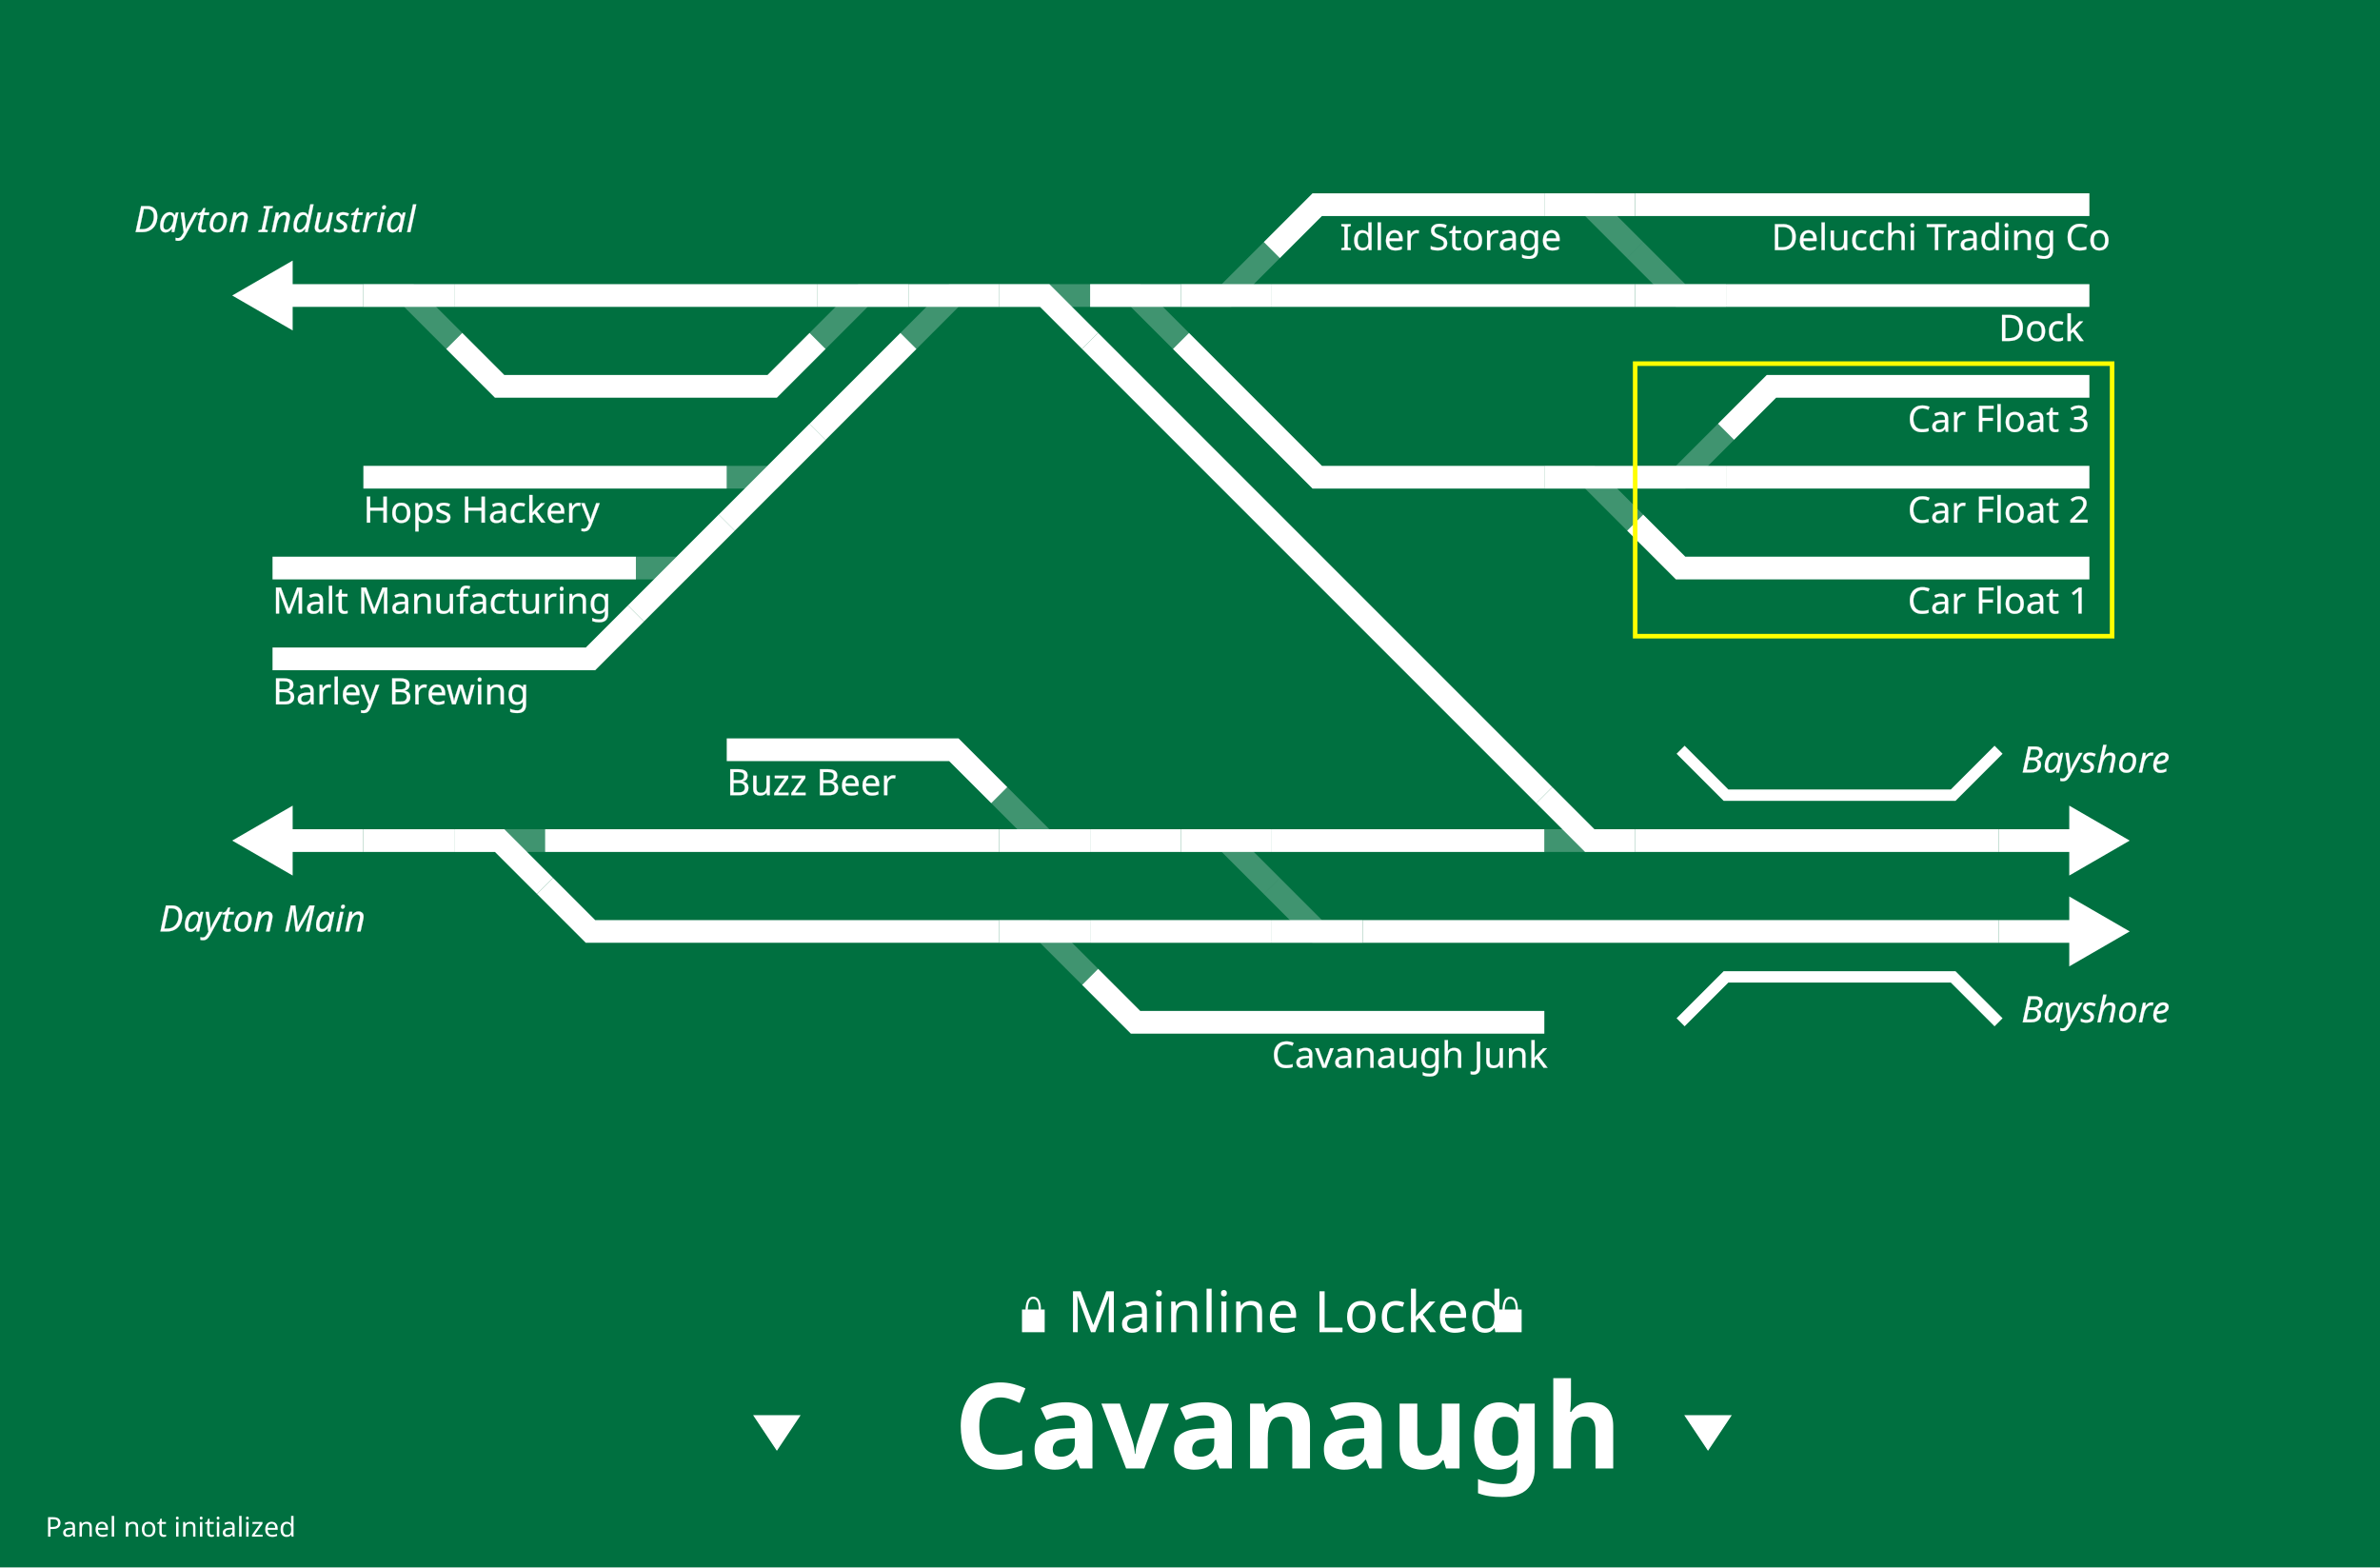
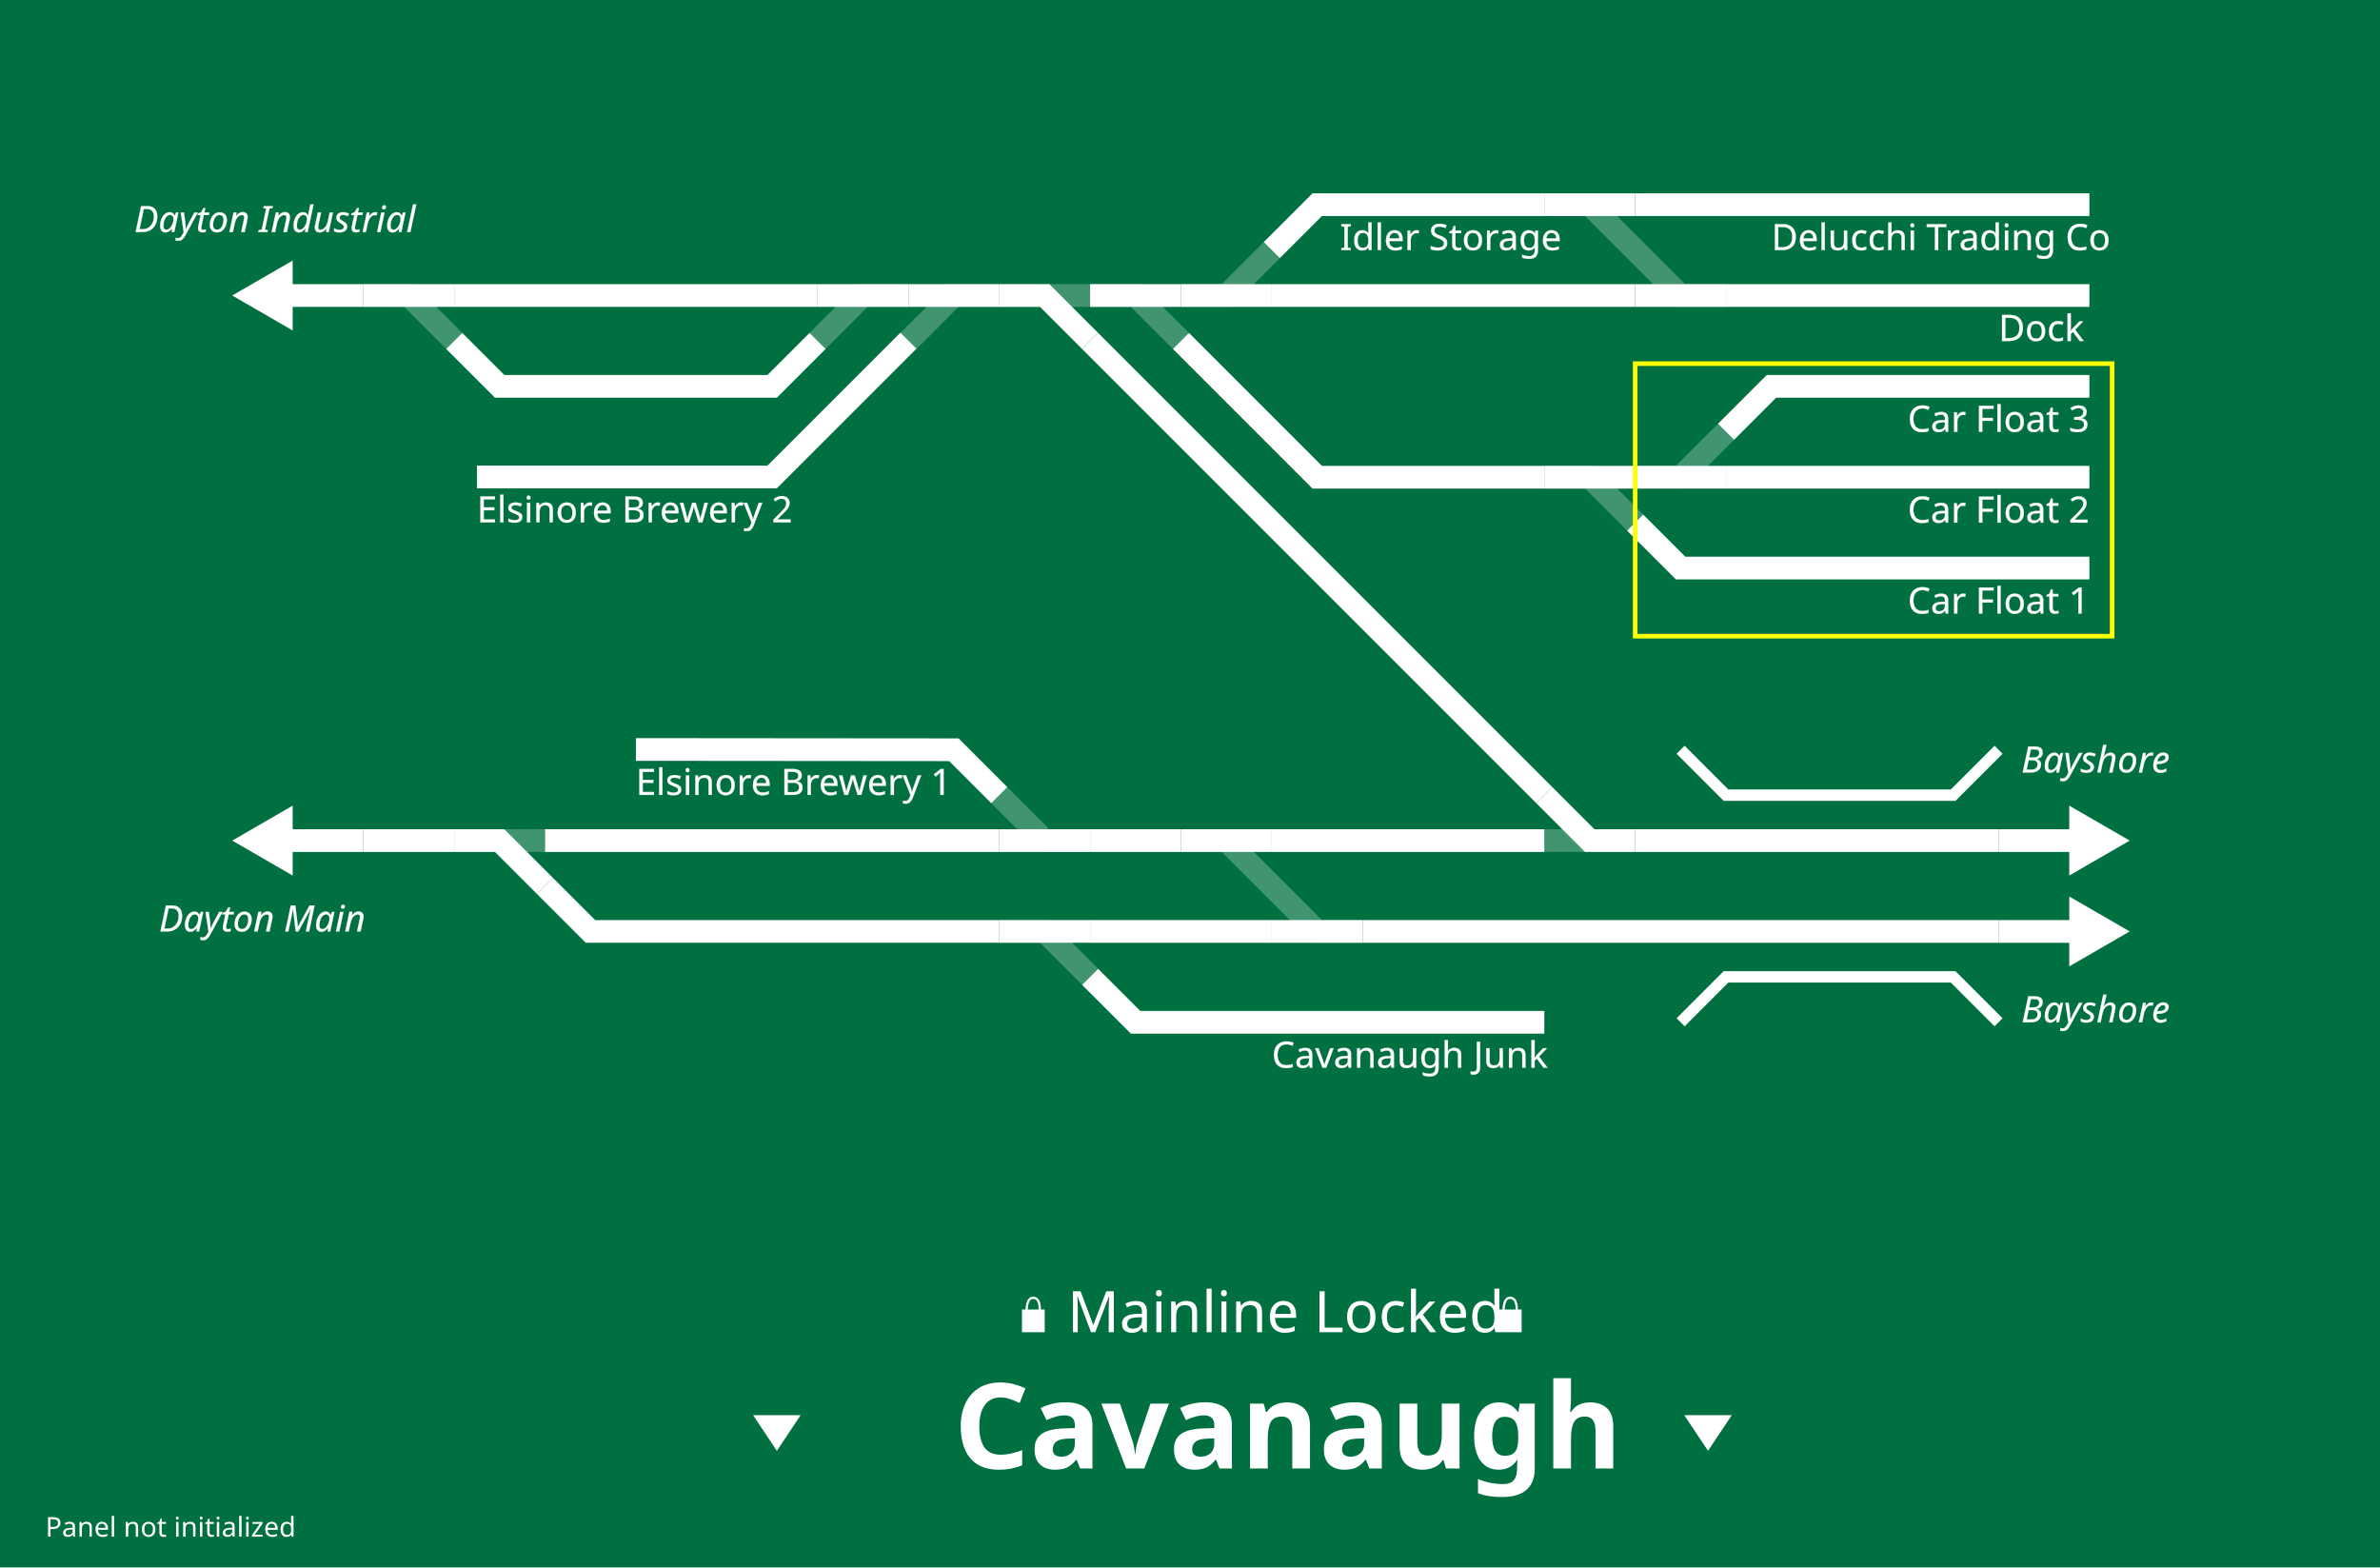
<svg xmlns="http://www.w3.org/2000/svg" xmlns:xlink="http://www.w3.org/1999/xlink" width="1047.958" height="690.115" id="svg2" version="1.1">
  <defs id="defs4">
    <marker orient="auto" refY="0.0" refX="0.0" id="StopS" style="overflow:visible">
      <path id="path4089" d="M 0,5.65 0,-5.65" style="fill:none;stroke:#ffffff;stroke-width:1pt" transform="scale(0.6,0.2)" />
    </marker>
    <linearGradient id="linearGradient5066">
      <stop style="stop-color:#000000;stop-opacity:0.188;" offset="0" id="stop5068" />
      <stop style="stop-color:#000000;stop-opacity:0;" offset="1" id="stop5070" />
    </linearGradient>
    <linearGradient id="linearGradient4692">
      <stop id="stop4694" offset="0" style="stop-color:#ffffff;stop-opacity:0.753;" />
      <stop id="stop4696" offset="1" style="stop-color:#ffffff;stop-opacity:0;" />
    </linearGradient>
    <linearGradient id="linearGradient4186">
      <stop style="stop-color:#808080;stop-opacity:1;" offset="0" id="stop4188" />
      <stop style="stop-color:#000000;stop-opacity:0;" offset="1" id="stop4190" />
    </linearGradient>
    <linearGradient id="linearGradient4137" paint="solid">
      <stop style="stop-color:#00ff00;stop-opacity:1;" offset="0" id="stop4139" />
    </linearGradient>
    <linearGradient xlink:href="#linearGradient4186" id="linearGradient4976" gradientUnits="userSpaceOnUse" x1="39.5" y1="75.114" x2="70.5" y2="75.114" />
    <linearGradient xlink:href="#linearGradient4186" id="linearGradient4978" gradientUnits="userSpaceOnUse" x1="39.5" y1="75.114" x2="70.5" y2="75.114" />
    <radialGradient xlink:href="#linearGradient4692" id="radialGradient5060" gradientUnits="userSpaceOnUse" cx="55" cy="75.114" fx="55" fy="75.114" r="15" />
    <radialGradient xlink:href="#linearGradient5066" id="radialGradient5064" gradientUnits="userSpaceOnUse" cx="55" cy="75.114" fx="55" fy="75.114" r="15" />
    <radialGradient xlink:href="#linearGradient4692" id="radialGradient4247" gradientUnits="userSpaceOnUse" cx="55" cy="75.114" fx="55" fy="75.114" r="15" />
    <radialGradient xlink:href="#linearGradient5066" id="radialGradient4249" gradientUnits="userSpaceOnUse" cx="55" cy="75.114" fx="55" fy="75.114" r="15" />
    <radialGradient xlink:href="#linearGradient5066" id="radialGradient4251" gradientUnits="userSpaceOnUse" cx="55" cy="75.114" fx="55" fy="75.114" r="15" />
    <linearGradient xlink:href="#linearGradient4186" id="linearGradient4253" gradientUnits="userSpaceOnUse" x1="39.5" y1="75.114" x2="70.5" y2="75.114" />
    <linearGradient xlink:href="#linearGradient4186" id="linearGradient4255" gradientUnits="userSpaceOnUse" x1="39.5" y1="75.114" x2="70.5" y2="75.114" />
    <marker orient="auto" refY="0" refX="0.6" id="TriangleAuthNBMarker" style="overflow:visible">
      <path id="TriangleAuthNBMarkerPath" d="m 5.77,0 -8.65,5 0,-10 8.65,5 z" style="fill:#00ff00;fill-rule:evenodd;stroke:#00ff00;stroke-width:1pt;marker-start:none" transform="scale(0.2,0.2)" />
    </marker>
    <marker orient="auto" refY="0" refX="-0.6" id="TriangleAuthSBMarker" style="overflow:visible">
      <path id="TriangleAuthSBMarkerPath" d="m 5.77,0 -8.65,5 0,-10 8.65,5 z" style="fill:#00ff00;fill-rule:evenodd;stroke:#00ff00;stroke-width:1pt;marker-start:none" transform="scale(-0.2,-0.2)" />
    </marker>
    <marker orient="auto" refY="0" refX="0.6" id="TriangleOccupiedNBMarker" style="overflow:visible">
      <path id="TriangleOccupiedNBMarkerPath" d="m 5.77,0 -8.65,5 0,-10 8.65,5 z" style="fill:#ff0000;fill-rule:evenodd;stroke:#ff0000;stroke-width:1pt;marker-start:none" transform="scale(0.2,0.2)" />
    </marker>
    <marker orient="auto" refY="0" refX="-0.6" id="TriangleOccupiedSBMarker" style="overflow:visible">
      <path id="TriangleOccupiedSBMarkerPath" d="m 5.77,0 -8.65,5 0,-10 8.65,5 z" style="fill:#ff0000;fill-rule:evenodd;stroke:#ff0000;stroke-width:1pt;marker-start:none" transform="scale(-0.2,-0.2)" />
    </marker>
    <marker orient="auto" refY="0" refX="0" id="TriangleOutM" style="overflow:visible">
      <path id="path4051" d="m 5.77,0 -8.65,5 0,-10 8.65,5 z" style="fill:#ffffff;fill-rule:evenodd;stroke:#ffffff;stroke-width:1pt;marker-start:none" transform="scale(0.25,0.25)" />
    </marker>
    <marker orient="auto" refY="0" refX="0" id="TriangleInM" style="overflow:visible">
      <path id="path4042" d="m 5.77,0 -8.65,5 0,-10 8.65,5 z" style="fill:#ffffff;fill-rule:evenodd;stroke:#ffffff;stroke-width:1pt;marker-start:none" transform="scale(-0.25,-0.25)" />
    </marker>
    <marker orient="auto" refY="0" refX="0" id="StopM" style="overflow:visible">
      <path id="path4078" d="M 0,5.65 0,-5.65" style="fill:none;stroke:#ffffff;stroke-width:2pt" transform="scale(0.4,0.4)" />
    </marker>
  </defs>
  <g id="backgroundLayer" transform="translate(0,-312.2474)" style="display:inline">
    <rect style="fill:#007040;fill-opacity:1;fill-rule:evenodd;stroke:none" id="panelBackground" width="1047.958" height="690.115" x="0" y="312.247" />
  </g>
  <g id="textLayer" transform="translate(0,-3.979754)" style="display:inline">
    <a xlink:href="Victoria.svg" id="a4948">
      <text id="panelTitle" y="650.561" x="420" style="font-style:normal;font-variant:normal;font-weight:bold;font-stretch:normal;line-height:0%;font-family:'Trebuchet MS';-inkscape-font-specification:'Trebuchet MS Bold';text-align:start;letter-spacing:0px;word-spacing:0px;writing-mode:lr-tb;text-anchor:start;fill:#ffffff;fill-opacity:1;stroke:none" xml:space="preserve">
        <tspan y="650.561" x="420" id="tspan3823" style="font-size:52.338px;line-height:1.25">Cavanaugh</tspan>
      </text>
    </a>
    <text id="panelStatus" y="680.561" x="20" style="font-style:normal;font-variant:normal;font-weight:normal;font-stretch:normal;line-height:0%;font-family:'Trebuchet MS';-inkscape-font-specification:'Trebuchet MS';text-align:start;letter-spacing:0px;word-spacing:0px;writing-mode:lr-tb;text-anchor:start;fill:#ffffff;fill-opacity:1;stroke:none" xml:space="preserve">
      <tspan y="680.561" x="20" id="tspanPanelStatus" style="font-size:12px;line-height:1.25">Panel not initialized</tspan>
    </text>
    <path style="fill:#ffffff;fill-opacity:1;stroke:#ffffff;stroke-width:0.5px;stroke-linecap:butt;stroke-linejoin:miter;stroke-opacity:1" d="m 342.068,642.323 -10,-15 20,0 z" id="leftLevelTriangle" />
    <use x="0" y="0" xlink:href="#leftLevelTriangle" id="rightLevelTriangle" transform="translate(410,2.9515625e-6)" width="1047.958" height="690.115" />
    <g id="mainlineLockedGroup" transform="translate(70,486.4666)">
      <text xml:space="preserve" style="font-style:normal;font-variant:normal;font-weight:normal;font-stretch:normal;line-height:0%;font-family:'Trebuchet MS';-inkscape-font-specification:'Trebuchet MS';text-align:start;letter-spacing:0px;word-spacing:0px;writing-mode:lr-tb;text-anchor:start;fill:#ffffff;fill-opacity:1;stroke:none" x="400" y="104.094" id="mainlineLockedText">
        <tspan y="104.094" x="400" id="tspan3321" style="font-size:25.23px;line-height:1.25">Mainline Locked</tspan>
      </text>
      <g id="leftLock">
        <rect id="lockBody" width="10" height="10" x="380" y="94.094" style="fill:#ffffff;fill-opacity:1;stroke:none" />
        <path style="fill:none;stroke:#ffffff;stroke-width:1px;stroke-linecap:butt;stroke-linejoin:miter;stroke-opacity:1" d="m 382.068,94.274 c 0,0 -0.12,-5.383 2.818,-5.323 3.358,-0.06 2.924,5.323 2.924,5.323" id="path4159" />
      </g>
      <use height="690.115" width="1047.958" transform="translate(210,1.3237304e-6)" id="rightLock" xlink:href="#leftLock" y="0" x="0" />
    </g>
  </g>
  <g id="industrialTrackLayer" transform="translate(0,-3.979754)" style="display:inline">
    <path style="fill:none;stroke:#ffffff;stroke-width:10;stroke-linecap:butt;stroke-linejoin:miter;stroke-miterlimit:4;stroke-dasharray:none;stroke-opacity:1" d="M 680,454.094 H 500 l -20,-20" id="class2NorthPath" />
-     <g id="g3187" transform="matrix(-1,0,0,1,760,-200)">
-       <path style="opacity:0.25;fill:none;stroke:#ffffff;stroke-width:10;stroke-linecap:butt;stroke-linejoin:miter;stroke-miterlimit:4;stroke-dasharray:none;stroke-opacity:1" d="m 440,414.094 h -20 l -20,-20" id="TO115.R" />
-       <path id="TO115.N" d="m 440,434.094 c -13.333,-13.333 -26.667,-26.667 -40,-40" style="fill:none;stroke:#ffffff;stroke-width:10;stroke-linecap:butt;stroke-linejoin:miter;stroke-miterlimit:4;stroke-dasharray:none;stroke-opacity:1" />
-     </g>
    <g id="g3199" transform="rotate(180,540,454.0945)">
      <path style="opacity:0.25;fill:none;stroke:#ffffff;stroke-width:10;stroke-linecap:butt;stroke-linejoin:miter;stroke-miterlimit:4;stroke-dasharray:none;stroke-opacity:1" d="m 520,514.095 20,20 h 20" id="TO100A.R" />
      <path id="TO100A.N" d="m 520,534.095 h 40" style="fill:none;stroke:#ffffff;stroke-width:10;stroke-linecap:butt;stroke-linejoin:miter;stroke-miterlimit:4;stroke-dasharray:none;stroke-opacity:1" />
    </g>
    <g id="g3524" transform="translate(40,-120)">
      <path style="opacity:0.25;fill:none;stroke:#ffffff;stroke-width:10;stroke-linecap:butt;stroke-linejoin:miter;stroke-miterlimit:4;stroke-dasharray:none;stroke-opacity:1" d="m 520,514.095 20,20 h 20" id="TO100B.R" />
      <path id="TO100B.N" d="m 520,534.095 h 40" style="fill:none;stroke:#ffffff;stroke-width:10;stroke-linecap:butt;stroke-linejoin:miter;stroke-miterlimit:4;stroke-dasharray:none;stroke-opacity:1" />
    </g>
    <g id="g3532" transform="rotate(180,500,474.0945)">
      <path style="opacity:0.25;fill:none;stroke:#ffffff;stroke-width:10;stroke-linecap:butt;stroke-linejoin:miter;stroke-miterlimit:4;stroke-dasharray:none;stroke-opacity:1" d="m 520,514.095 20,20 h 20" id="TO102.R" />
      <path id="TO102.N" d="m 520,534.095 h 40" style="fill:none;stroke:#ffffff;stroke-width:10;stroke-linecap:butt;stroke-linejoin:miter;stroke-miterlimit:4;stroke-dasharray:none;stroke-opacity:1" />
    </g>
    <g id="g3536" transform="translate(-80,-160)">
      <path style="opacity:0.25;fill:none;stroke:#ffffff;stroke-width:10;stroke-linecap:butt;stroke-linejoin:miter;stroke-miterlimit:4;stroke-dasharray:none;stroke-opacity:1" d="m 520,514.095 20,20 h 20" id="TO106.R" />
      <path id="TO106.N" d="m 520,534.095 h 40" style="fill:none;stroke:#ffffff;stroke-width:10;stroke-linecap:butt;stroke-linejoin:miter;stroke-miterlimit:4;stroke-dasharray:none;stroke-opacity:1" />
    </g>
    <g id="g3540" transform="translate(160,-160)">
      <path style="opacity:0.25;fill:none;stroke:#ffffff;stroke-width:10;stroke-linecap:butt;stroke-linejoin:miter;stroke-miterlimit:4;stroke-dasharray:none;stroke-opacity:1" d="m 520,534.095 h 40" id="TO105.N" />
      <path id="TO105.R" d="m 520,514.095 20,20 h 20" style="fill:none;stroke:#ffffff;stroke-width:10;stroke-linecap:butt;stroke-linejoin:miter;stroke-miterlimit:4;stroke-dasharray:none;stroke-opacity:1" />
    </g>
    <path id="departureNorthPath" d="M 720,94.094 H 920" style="fill:none;stroke:#ffffff;stroke-width:10;stroke-linecap:butt;stroke-linejoin:miter;stroke-miterlimit:4;stroke-dasharray:none;stroke-opacity:1" />
    <path id="path3245" d="M 560,414.094 H 480" style="fill:none;stroke:#ffffff;stroke-width:10;stroke-linecap:butt;stroke-linejoin:miter;stroke-miterlimit:4;stroke-dasharray:none;stroke-opacity:1" />
    <path id="path3256" d="m 480,154.095 200,200" style="fill:none;stroke:#ffffff;stroke-width:10;stroke-linecap:butt;stroke-linejoin:miter;stroke-miterlimit:4;stroke-dasharray:none;stroke-opacity:1" />
-     <path style="fill:none;stroke:#ffffff;stroke-width:10;stroke-linecap:butt;stroke-linejoin:miter;stroke-miterlimit:4;stroke-dasharray:none;stroke-opacity:1" d="m 280,274.094 -20,20 H 120" id="path3251" />
-     <path style="fill:none;stroke:#ffffff;stroke-width:10;stroke-linecap:butt;stroke-linejoin:miter;stroke-miterlimit:4;stroke-dasharray:none;stroke-opacity:1" d="M 280,254.095 H 120" id="path3258" />
+     <path style="fill:none;stroke:#ffffff;stroke-width:10;stroke-linecap:butt;stroke-linejoin:miter;stroke-miterlimit:4;stroke-dasharray:none;stroke-opacity:1" d="m 400,153.98 -60,60 H 210" id="path3251" />
    <path id="path3260" d="M 520,374.094 H 480" style="fill:none;stroke:#ffffff;stroke-width:10;stroke-linecap:butt;stroke-linejoin:miter;stroke-miterlimit:4;stroke-dasharray:none;stroke-opacity:1" />
    <path style="fill:none;stroke:#ffffff;stroke-width:10;stroke-linecap:butt;stroke-linejoin:miter;stroke-miterlimit:4;stroke-dasharray:none;stroke-opacity:1" d="M 680,374.094 H 560" id="path3262" />
    <path style="fill:none;stroke:#ffffff;stroke-width:10;stroke-linecap:butt;stroke-linejoin:miter;stroke-miterlimit:4;stroke-dasharray:none;stroke-opacity:1" d="M 880,374.094 H 720" id="path3266" />
    <path id="path3268" d="M 880,414.094 H 600" style="fill:none;stroke:#ffffff;stroke-width:10;stroke-linecap:butt;stroke-linejoin:miter;stroke-miterlimit:4;stroke-dasharray:none;stroke-opacity:1" />
    <path style="display:inline;fill:none;stroke:#ffffff;stroke-width:10;stroke-linecap:butt;stroke-linejoin:miter;stroke-miterlimit:4;stroke-dasharray:none;stroke-opacity:1;marker-start:url(#TriangleInM)" d="M 920,374.094 H 880" id="path3233" />
    <path id="path3235" d="M 920,414.094 H 880" style="display:inline;fill:none;stroke:#ffffff;stroke-width:10;stroke-linecap:butt;stroke-linejoin:miter;stroke-miterlimit:4;stroke-dasharray:none;stroke-opacity:1;marker-start:url(#TriangleInM)" />
    <path id="path3332" d="m 120,134.095 h 40" style="display:inline;fill:none;stroke:#ffffff;stroke-width:10;stroke-linecap:butt;stroke-linejoin:miter;stroke-miterlimit:4;stroke-dasharray:none;stroke-opacity:1;marker-start:url(#TriangleInM)" />
    <path style="fill:none;stroke:#ffffff;stroke-width:10;stroke-linecap:butt;stroke-linejoin:miter;stroke-miterlimit:4;stroke-dasharray:none;stroke-opacity:1" d="M 440,414.094 H 260 l -20,-20" id="path3313" />
-     <path id="path3315" d="m 440,354.094 -20,-20 H 320" style="fill:none;stroke:#ffffff;stroke-width:10;stroke-linecap:butt;stroke-linejoin:miter;stroke-miterlimit:4;stroke-dasharray:none;stroke-opacity:1" />
+     <path id="path3315" d="m 440,354.094 -20,-20 -140,-0.115" style="fill:none;stroke:#ffffff;stroke-width:10;stroke-linecap:butt;stroke-linejoin:miter;stroke-miterlimit:4;stroke-dasharray:none;stroke-opacity:1" />
    <path style="fill:none;stroke:#ffffff;stroke-width:10;stroke-linecap:butt;stroke-linejoin:miter;stroke-miterlimit:4;stroke-dasharray:none;stroke-opacity:1" d="M 440,374.094 H 240" id="path3150" />
    <g transform="rotate(180,500,334.0945)" id="g4305">
      <path id="TO124.R" d="m 520,534.095 h 40" style="opacity:0.25;fill:none;stroke:#ffffff;stroke-width:10;stroke-linecap:butt;stroke-linejoin:miter;stroke-miterlimit:4;stroke-dasharray:none;stroke-opacity:1" />
      <path style="fill:none;stroke:#ffffff;stroke-width:10;stroke-linecap:butt;stroke-linejoin:miter;stroke-miterlimit:4;stroke-dasharray:none;stroke-opacity:1" d="m 520,514.095 20,20 h 20" id="TO124.N" />
    </g>
    <g id="g4311" transform="rotate(180,520,334.0945)">
      <path style="opacity:0.25;fill:none;stroke:#ffffff;stroke-width:10;stroke-linecap:butt;stroke-linejoin:miter;stroke-miterlimit:4;stroke-dasharray:none;stroke-opacity:1" d="m 520,514.095 20,20 h 20" id="TO123.R" />
      <path id="TO123.N" d="m 520,534.095 h 40" style="fill:none;stroke:#ffffff;stroke-width:10;stroke-linecap:butt;stroke-linejoin:miter;stroke-miterlimit:4;stroke-dasharray:none;stroke-opacity:1" />
    </g>
    <g transform="matrix(-1,0,0,1,1080,-400)" id="g4317">
      <path id="TO122.R" d="m 520,514.095 20,20 h 20" style="opacity:0.25;fill:none;stroke:#ffffff;stroke-width:10;stroke-linecap:butt;stroke-linejoin:miter;stroke-miterlimit:4;stroke-dasharray:none;stroke-opacity:1" />
      <path style="fill:none;stroke:#ffffff;stroke-width:10;stroke-linecap:butt;stroke-linejoin:miter;stroke-miterlimit:4;stroke-dasharray:none;stroke-opacity:1" d="m 520,534.095 h 40" id="TO122.N" />
    </g>
    <g id="g4323" transform="translate(200,-400)">
      <path style="opacity:0.25;fill:none;stroke:#ffffff;stroke-width:10;stroke-linecap:butt;stroke-linejoin:miter;stroke-miterlimit:4;stroke-dasharray:none;stroke-opacity:1" d="m 520,514.095 20,20 h 20" id="TO121A.R" />
      <path id="TO121A.N" d="m 520,534.095 h 40" style="fill:none;stroke:#ffffff;stroke-width:10;stroke-linecap:butt;stroke-linejoin:miter;stroke-miterlimit:4;stroke-dasharray:none;stroke-opacity:1" />
    </g>
    <g transform="rotate(180,620,374.0945)" id="g4329">
      <path id="TO120.R" d="m 520,514.095 20,20 h 20" style="opacity:0.25;fill:none;stroke:#ffffff;stroke-width:10;stroke-linecap:butt;stroke-linejoin:miter;stroke-miterlimit:4;stroke-dasharray:none;stroke-opacity:1" />
      <path style="fill:none;stroke:#ffffff;stroke-width:10;stroke-linecap:butt;stroke-linejoin:miter;stroke-miterlimit:4;stroke-dasharray:none;stroke-opacity:1" d="m 520,534.095 h 40" id="TO120.N" />
    </g>
    <g transform="matrix(-1,0,0,1,1280,-320)" id="g4335">
      <path id="TO119.R" d="m 520,514.095 20,20 h 20" style="opacity:0.25;fill:none;stroke:#ffffff;stroke-width:10;stroke-linecap:butt;stroke-linejoin:miter;stroke-miterlimit:4;stroke-dasharray:none;stroke-opacity:1" />
      <path style="fill:none;stroke:#ffffff;stroke-width:10;stroke-linecap:butt;stroke-linejoin:miter;stroke-miterlimit:4;stroke-dasharray:none;stroke-opacity:1" d="m 520,534.095 h 40" id="TO119.N" />
    </g>
    <g transform="matrix(1,0,0,-1,-120,668.189)" id="g4341">
      <path id="TO118.R" d="m 520,514.095 20,20 h 20" style="opacity:0.25;fill:none;stroke:#ffffff;stroke-width:10;stroke-linecap:butt;stroke-linejoin:miter;stroke-miterlimit:4;stroke-dasharray:none;stroke-opacity:1" />
      <path style="fill:none;stroke:#ffffff;stroke-width:10;stroke-linecap:butt;stroke-linejoin:miter;stroke-miterlimit:4;stroke-dasharray:none;stroke-opacity:1" d="m 520,534.095 h 40" id="TO118.N" />
    </g>
    <g id="g4347" transform="matrix(1,0,0,-1,-160,668.189)">
      <path style="opacity:0.25;fill:none;stroke:#ffffff;stroke-width:10;stroke-linecap:butt;stroke-linejoin:miter;stroke-miterlimit:4;stroke-dasharray:none;stroke-opacity:1" d="m 520,514.095 20,20 h 20" id="TO117.R" />
      <path id="TO117.N" d="m 520,534.095 h 40" style="fill:none;stroke:#ffffff;stroke-width:10;stroke-linecap:butt;stroke-linejoin:miter;stroke-miterlimit:4;stroke-dasharray:none;stroke-opacity:1" />
    </g>
    <g id="g4353" transform="rotate(180,360,334.0945)">
      <path style="opacity:0.25;fill:none;stroke:#ffffff;stroke-width:10;stroke-linecap:butt;stroke-linejoin:miter;stroke-miterlimit:4;stroke-dasharray:none;stroke-opacity:1" d="m 520,514.095 20,20 h 20" id="TO116.R" />
      <path id="TO116.N" d="m 520,534.095 h 40" style="fill:none;stroke:#ffffff;stroke-width:10;stroke-linecap:butt;stroke-linejoin:miter;stroke-miterlimit:4;stroke-dasharray:none;stroke-opacity:1" />
-     </g>
-     <g transform="matrix(-1,0,0,1,720,-160)" id="g4363">
-       <path id="TO114.R" d="m 440,414.094 h -20 l -20,-20" style="opacity:0.25;fill:none;stroke:#ffffff;stroke-width:10;stroke-linecap:butt;stroke-linejoin:miter;stroke-miterlimit:4;stroke-dasharray:none;stroke-opacity:1" />
-       <path style="fill:none;stroke:#ffffff;stroke-width:10;stroke-linecap:butt;stroke-linejoin:miter;stroke-miterlimit:4;stroke-dasharray:none;stroke-opacity:1" d="m 440,434.094 c -13.333,-13.333 -26.667,-26.667 -40,-40" id="TO114.N" />
    </g>
    <path style="fill:none;stroke:#ffffff;stroke-width:10;stroke-linecap:butt;stroke-linejoin:miter;stroke-miterlimit:4;stroke-dasharray:none;stroke-opacity:1" d="m 560,114.094 20,-20 h 100" id="path4373" />
    <path id="path4375" d="m 760,194.095 20,-20 h 140" style="fill:none;stroke:#ffffff;stroke-width:10;stroke-linecap:butt;stroke-linejoin:miter;stroke-miterlimit:4;stroke-dasharray:none;stroke-opacity:1" />
    <path style="fill:none;stroke:#ffffff;stroke-width:10;stroke-linecap:butt;stroke-linejoin:miter;stroke-miterlimit:4;stroke-dasharray:none;stroke-opacity:1" d="m 720,234.095 20,20 h 180" id="path4377" />
    <path id="path4379" d="m 520,154.095 60,60 h 100" style="fill:none;stroke:#ffffff;stroke-width:10;stroke-linecap:butt;stroke-linejoin:miter;stroke-miterlimit:4;stroke-dasharray:none;stroke-opacity:1" />
    <path id="path4381" d="M 720,134.095 H 560" style="fill:none;stroke:#ffffff;stroke-width:10;stroke-linecap:butt;stroke-linejoin:miter;stroke-miterlimit:4;stroke-dasharray:none;stroke-opacity:1" />
    <path style="fill:none;stroke:#ffffff;stroke-width:10;stroke-linecap:butt;stroke-linejoin:miter;stroke-miterlimit:4;stroke-dasharray:none;stroke-opacity:1" d="M 920,134.095 H 760" id="path4383" />
    <path style="fill:none;stroke:#ffffff;stroke-width:10;stroke-linecap:butt;stroke-linejoin:miter;stroke-miterlimit:4;stroke-dasharray:none;stroke-opacity:1" d="m 200,154.095 20,20 h 120 l 20,-20" id="path4387" />
    <path style="fill:none;stroke:#ffffff;stroke-width:10;stroke-linecap:butt;stroke-linejoin:miter;stroke-miterlimit:4;stroke-dasharray:none;stroke-opacity:1" d="M 360,134.095 H 200" id="path4389" />
    <path id="path4391" d="M 920,214.095 H 760" style="fill:none;stroke:#ffffff;stroke-width:10;stroke-linecap:butt;stroke-linejoin:miter;stroke-miterlimit:4;stroke-dasharray:none;stroke-opacity:1" />
-     <path id="path4396" d="M 320,214.095 H 160" style="fill:none;stroke:#ffffff;stroke-width:10;stroke-linecap:butt;stroke-linejoin:miter;stroke-miterlimit:4;stroke-dasharray:none;stroke-opacity:1" />
-     <path style="fill:none;stroke:#ffffff;stroke-width:10;stroke-linecap:butt;stroke-linejoin:miter;stroke-miterlimit:4;stroke-dasharray:none;stroke-opacity:1" d="m 400,154.095 -40,40" id="path4398" />
    <path id="path4426" d="m 880,334.094 -20,20 H 760 l -20,-20" style="fill:none;stroke:#ffffff;stroke-width:5;stroke-linecap:butt;stroke-linejoin:miter;stroke-miterlimit:4;stroke-dasharray:none;stroke-opacity:1" />
    <path style="fill:none;stroke:#ffffff;stroke-width:5;stroke-linecap:butt;stroke-linejoin:miter;stroke-miterlimit:4;stroke-dasharray:none;stroke-opacity:1" d="m 880,454.094 -20,-20 H 760 l -20,20" id="path4428" />
    <g transform="rotate(180,620,314.0945)" id="g4673">
      <path id="TO121B.R" d="m 520,514.095 20,20 h 20" style="opacity:0.25;fill:none;stroke:#ffffff;stroke-width:10;stroke-linecap:butt;stroke-linejoin:miter;stroke-miterlimit:4;stroke-dasharray:none;stroke-opacity:1" />
      <path style="fill:none;stroke:#ffffff;stroke-width:10;stroke-linecap:butt;stroke-linejoin:miter;stroke-miterlimit:4;stroke-dasharray:none;stroke-opacity:1" d="m 520,534.095 h 40" id="TO121B.N" />
    </g>
  </g>
  <g id="mainlineTrackLayer" transform="translate(0,-3.979754)" style="display:inline">
    <path style="fill:none;stroke:#ffffff;stroke-width:10;stroke-linecap:butt;stroke-linejoin:miter;stroke-miterlimit:4;stroke-dasharray:none;stroke-opacity:1;marker-start:url(#TriangleInM)" d="m 120,374.094 40,0" id="path4255" />
    <g style="display:inline" id="g3528" transform="matrix(-1,0,0,-1,760,908.189)">
      <path id="TO101.N" d="m 520,534.095 40,0" style="opacity:0.25;fill:none;stroke:#ffffff;stroke-width:10;stroke-linecap:butt;stroke-linejoin:miter;stroke-miterlimit:4;stroke-dasharray:none;stroke-opacity:1" />
      <path style="fill:none;stroke:#ffffff;stroke-width:10;stroke-linecap:butt;stroke-linejoin:miter;stroke-miterlimit:4;stroke-dasharray:none;stroke-opacity:1" d="m 520,514.095 20,20 20,0" id="TO101.R" />
    </g>
    <path id="path4393" d="m 200,374.094 -40,0" style="display:inline;fill:none;stroke:#ffffff;stroke-width:10;stroke-linecap:butt;stroke-linejoin:miter;stroke-miterlimit:4;stroke-dasharray:none;stroke-opacity:1" />
  </g>
  <g id="mainlinePanelLinkLayer" transform="translate(0,-5.4327394e-5)" style="display:inline">
-     <a xlink:href="Dayton.svg" id="daytonMainLink" transform="translate(-60,164)">
+     <a xlink:href="Dayton.svg" transform="translate(-60,164)" id="daytonMainLink">
      <text id="text3335" y="246.115" x="130" style="font-style:italic;font-variant:normal;font-weight:normal;font-stretch:normal;line-height:0%;font-family:'Trebuchet MS';-inkscape-font-specification:'Trebuchet MS Italic';text-align:start;letter-spacing:0px;word-spacing:0px;writing-mode:lr-tb;text-anchor:start;fill:#ffffff;fill-opacity:1;stroke:#ffffff;stroke-width:0.1;stroke-miterlimit:4;stroke-dasharray:none;stroke-opacity:1" xml:space="preserve">
        <tspan y="246.115" x="130" id="tspan3337" style="font-size:16px;line-height:1.25">Dayton Main</tspan>
      </text>
    </a>
-     <a xlink:href="Dayton.svg" transform="translate(-50.91918,16.0587)" id="daytonIndustrialLink">
+     <a xlink:href="Dayton.svg" id="daytonIndustrialLink" transform="translate(-50.91918,16.0587)">
      <text id="text3305" y="86.115" x="110" style="font-style:italic;font-variant:normal;font-weight:normal;font-stretch:normal;line-height:0%;font-family:'Trebuchet MS';-inkscape-font-specification:'Trebuchet MS Italic';text-align:start;letter-spacing:0px;word-spacing:0px;writing-mode:lr-tb;text-anchor:start;fill:#ffffff;fill-opacity:1;stroke:#ffffff;stroke-width:0.1;stroke-miterlimit:4;stroke-dasharray:none;stroke-opacity:1" xml:space="preserve">
        <tspan id="tspan3307" y="86.115" x="110" style="font-size:16px;line-height:1.25">Dayton Industrial</tspan>
      </text>
    </a>
  </g>
  <g id="industrialPanelLinkLayer" transform="translate(0,-5.0432739e-4)" style="display:inline">
-     <a xlink:href="Bayshore.svg" style="display:inline" transform="translate(750,204.0005)" id="bayshoreLink">
+     <a xlink:href="Bayshore.svg" id="bayshoreLink" transform="translate(750,204.0005)" style="display:inline">
      <text id="text3225" y="136.115" x="140" style="font-style:italic;font-variant:normal;font-weight:normal;font-stretch:normal;line-height:0%;font-family:'Trebuchet MS';-inkscape-font-specification:'Trebuchet MS Italic';text-align:start;letter-spacing:0px;word-spacing:0px;writing-mode:lr-tb;text-anchor:start;fill:#ffffff;fill-opacity:1;stroke:#ffffff;stroke-width:0.1;stroke-miterlimit:4;stroke-dasharray:none;stroke-opacity:1" xml:space="preserve">
        <tspan y="136.115" x="140" id="tspan3227" style="font-size:16px;line-height:1.25">Bayshore</tspan>
      </text>
      <text xml:space="preserve" style="font-style:italic;font-variant:normal;font-weight:normal;font-stretch:normal;line-height:0%;font-family:'Trebuchet MS';-inkscape-font-specification:'Trebuchet MS Italic';text-align:start;letter-spacing:0px;word-spacing:0px;writing-mode:lr-tb;text-anchor:start;fill:#ffffff;fill-opacity:1;stroke:#ffffff;stroke-width:0.1;stroke-miterlimit:4;stroke-dasharray:none;stroke-opacity:1" x="140" y="246.115" id="text3229">
        <tspan id="tspan3231" x="140" y="246.115" style="font-size:16px;line-height:1.25">Bayshore</tspan>
      </text>
    </a>
  </g>
  <g id="trackNameLayer" transform="translate(0,-5.4327394e-5)" style="display:inline">
    <text xml:space="preserve" style="font-style:normal;font-variant:normal;font-weight:normal;font-stretch:normal;line-height:0%;font-family:'Trebuchet MS';-inkscape-font-specification:'Trebuchet MS';text-align:start;letter-spacing:0px;word-spacing:0px;writing-mode:lr-tb;text-anchor:start;fill:#ffffff;fill-opacity:1;stroke:#ffffff;stroke-width:0.1;stroke-miterlimit:4;stroke-dasharray:none;stroke-opacity:1" x="780" y="110.115" id="text4498">
      <tspan x="780" y="110.115" id="tspan3270" style="font-size:16px;line-height:1.25">Delucchi Trading Co</tspan>
    </text>
    <text xml:space="preserve" style="font-style:normal;font-variant:normal;font-weight:normal;font-stretch:normal;line-height:0%;font-family:'Trebuchet MS';-inkscape-font-specification:'Trebuchet MS';text-align:start;letter-spacing:0px;word-spacing:0px;writing-mode:lr-tb;text-anchor:start;fill:#ffffff;fill-opacity:1;stroke:#ffffff;stroke-width:0.1;stroke-miterlimit:4;stroke-dasharray:none;stroke-opacity:1" x="560" y="470.115" id="text3266">
      <tspan id="tspan3268" x="560" y="470.115" style="font-size:16px;line-height:1.25">Cavanaugh Junk</tspan>
    </text>
-     <text id="text3274" y="270.115" x="120" style="font-style:normal;font-variant:normal;font-weight:normal;font-stretch:normal;line-height:0%;font-family:'Trebuchet MS';-inkscape-font-specification:'Trebuchet MS';text-align:start;letter-spacing:0px;word-spacing:0px;writing-mode:lr-tb;text-anchor:start;fill:#ffffff;fill-opacity:1;stroke:#ffffff;stroke-width:0.1;stroke-miterlimit:4;stroke-dasharray:none;stroke-opacity:1" xml:space="preserve">
-       <tspan id="tspan3276" y="270.115" x="120" style="font-size:16px;line-height:1.25">Malt Manufacturing</tspan>
-     </text>
-     <text xml:space="preserve" style="font-style:normal;font-variant:normal;font-weight:normal;font-stretch:normal;line-height:0%;font-family:'Trebuchet MS';-inkscape-font-specification:'Trebuchet MS';text-align:start;letter-spacing:0px;word-spacing:0px;writing-mode:lr-tb;text-anchor:start;fill:#ffffff;fill-opacity:1;stroke:#ffffff;stroke-width:0.1;stroke-miterlimit:4;stroke-dasharray:none;stroke-opacity:1" x="120" y="310.115" id="text3278">
-       <tspan x="120" y="310.115" id="tspan3280" style="font-size:16px;line-height:1.25">Barley Brewing</tspan>
-     </text>
    <text id="text4400" y="270.115" x="840" style="font-style:normal;font-variant:normal;font-weight:normal;font-stretch:normal;line-height:0%;font-family:'Trebuchet MS';-inkscape-font-specification:'Trebuchet MS';text-align:start;letter-spacing:0px;word-spacing:0px;writing-mode:lr-tb;text-anchor:start;fill:#ffffff;fill-opacity:1;stroke:#ffffff;stroke-width:0.1;stroke-miterlimit:4;stroke-dasharray:none;stroke-opacity:1" xml:space="preserve">
      <tspan y="270.115" x="840" id="tspan4402" style="font-size:16px;line-height:1.25">Car Float 1</tspan>
    </text>
    <text xml:space="preserve" style="font-style:normal;font-variant:normal;font-weight:normal;font-stretch:normal;line-height:0%;font-family:'Trebuchet MS';-inkscape-font-specification:'Trebuchet MS';text-align:start;letter-spacing:0px;word-spacing:0px;writing-mode:lr-tb;text-anchor:start;fill:#ffffff;fill-opacity:1;stroke:#ffffff;stroke-width:0.1;stroke-miterlimit:4;stroke-dasharray:none;stroke-opacity:1" x="840" y="230.115" id="text4404">
      <tspan id="tspan4406" x="840" y="230.115" style="font-size:16px;line-height:1.25">Car Float 2</tspan>
    </text>
    <text id="text4408" y="190.115" x="840" style="font-style:normal;font-variant:normal;font-weight:normal;font-stretch:normal;line-height:0%;font-family:'Trebuchet MS';-inkscape-font-specification:'Trebuchet MS';text-align:start;letter-spacing:0px;word-spacing:0px;writing-mode:lr-tb;text-anchor:start;fill:#ffffff;fill-opacity:1;stroke:#ffffff;stroke-width:0.1;stroke-miterlimit:4;stroke-dasharray:none;stroke-opacity:1" xml:space="preserve">
      <tspan y="190.115" x="840" id="tspan4410" style="font-size:16px;line-height:1.25">Car Float 3</tspan>
    </text>
-     <text xml:space="preserve" style="font-style:normal;font-variant:normal;font-weight:normal;font-stretch:normal;line-height:0%;font-family:'Trebuchet MS';-inkscape-font-specification:'Trebuchet MS';text-align:start;letter-spacing:0px;word-spacing:0px;writing-mode:lr-tb;text-anchor:start;fill:#ffffff;fill-opacity:1;stroke:#ffffff;stroke-width:0.1;stroke-miterlimit:4;stroke-dasharray:none;stroke-opacity:1" x="160" y="230.115" id="text4412">
-       <tspan x="160" y="230.115" id="tspan4414" style="font-size:16px;line-height:1.25">Hops Hackery</tspan>
-     </text>
-     <text id="text4416" y="350.115" x="320" style="font-style:normal;font-variant:normal;font-weight:normal;font-stretch:normal;line-height:0%;font-family:'Trebuchet MS';-inkscape-font-specification:'Trebuchet MS';text-align:start;letter-spacing:0px;word-spacing:0px;writing-mode:lr-tb;text-anchor:start;fill:#ffffff;fill-opacity:1;stroke:#ffffff;stroke-width:0.1;stroke-miterlimit:4;stroke-dasharray:none;stroke-opacity:1" xml:space="preserve">
-       <tspan id="tspan4418" y="350.115" x="320" style="font-size:16px;line-height:1.25">Buzz Beer</tspan>
+     <text xml:space="preserve" style="font-style:normal;font-variant:normal;font-weight:normal;font-stretch:normal;line-height:0%;font-family:'Trebuchet MS';-inkscape-font-specification:'Trebuchet MS';text-align:start;letter-spacing:0px;word-spacing:0px;writing-mode:lr-tb;text-anchor:start;fill:#ffffff;fill-opacity:1;stroke:#ffffff;stroke-width:0.1;stroke-miterlimit:4;stroke-dasharray:none;stroke-opacity:1" x="210" y="230" id="text4412">
+       <tspan x="210" y="230" id="tspan4414" style="font-size:16px;line-height:1.25">Elsinore Brewery 2</tspan>
+     </text>
+     <text id="text4416" y="350" x="280" style="font-style:normal;font-variant:normal;font-weight:normal;font-stretch:normal;line-height:0%;font-family:'Trebuchet MS';-inkscape-font-specification:'Trebuchet MS';text-align:start;letter-spacing:0px;word-spacing:0px;writing-mode:lr-tb;text-anchor:start;fill:#ffffff;fill-opacity:1;stroke:#ffffff;stroke-width:0.1;stroke-miterlimit:4;stroke-dasharray:none;stroke-opacity:1" xml:space="preserve">
+       <tspan id="tspan4418" y="350" x="280" style="font-size:16px;line-height:1.25">Elsinore Brewery 1</tspan>
    </text>
    <text xml:space="preserve" style="font-style:normal;font-variant:normal;font-weight:normal;font-stretch:normal;line-height:0%;font-family:'Trebuchet MS';-inkscape-font-specification:'Trebuchet MS';text-align:start;letter-spacing:0px;word-spacing:0px;writing-mode:lr-tb;text-anchor:start;fill:#ffffff;fill-opacity:1;stroke:#ffffff;stroke-width:0.1;stroke-miterlimit:4;stroke-dasharray:none;stroke-opacity:1" x="590" y="110.115" id="text4420">
      <tspan x="590" y="110.115" id="tspan4422" style="font-size:16px;line-height:1.25">Idler Storage</tspan>
    </text>
    <rect style="opacity:1;fill:none;fill-opacity:1;fill-rule:nonzero;stroke:#ffff00;stroke-width:2.02;stroke-linecap:butt;stroke-linejoin:miter;stroke-miterlimit:4;stroke-dasharray:none;stroke-dashoffset:0;stroke-opacity:1" id="rect4424" width="210" height="120" x="720" y="160.115" />
    <text id="text4358" y="150.115" x="880" style="font-style:normal;font-variant:normal;font-weight:normal;font-stretch:normal;line-height:0%;font-family:'Trebuchet MS';-inkscape-font-specification:'Trebuchet MS';text-align:start;letter-spacing:0px;word-spacing:0px;writing-mode:lr-tb;text-anchor:start;fill:#ffffff;fill-opacity:1;stroke:#ffffff;stroke-width:0.1;stroke-miterlimit:4;stroke-dasharray:none;stroke-opacity:1" xml:space="preserve">
      <tspan id="tspan4360" y="150.115" x="880" style="font-size:16px;line-height:1.25">Dock</tspan>
    </text>
  </g>
</svg>
